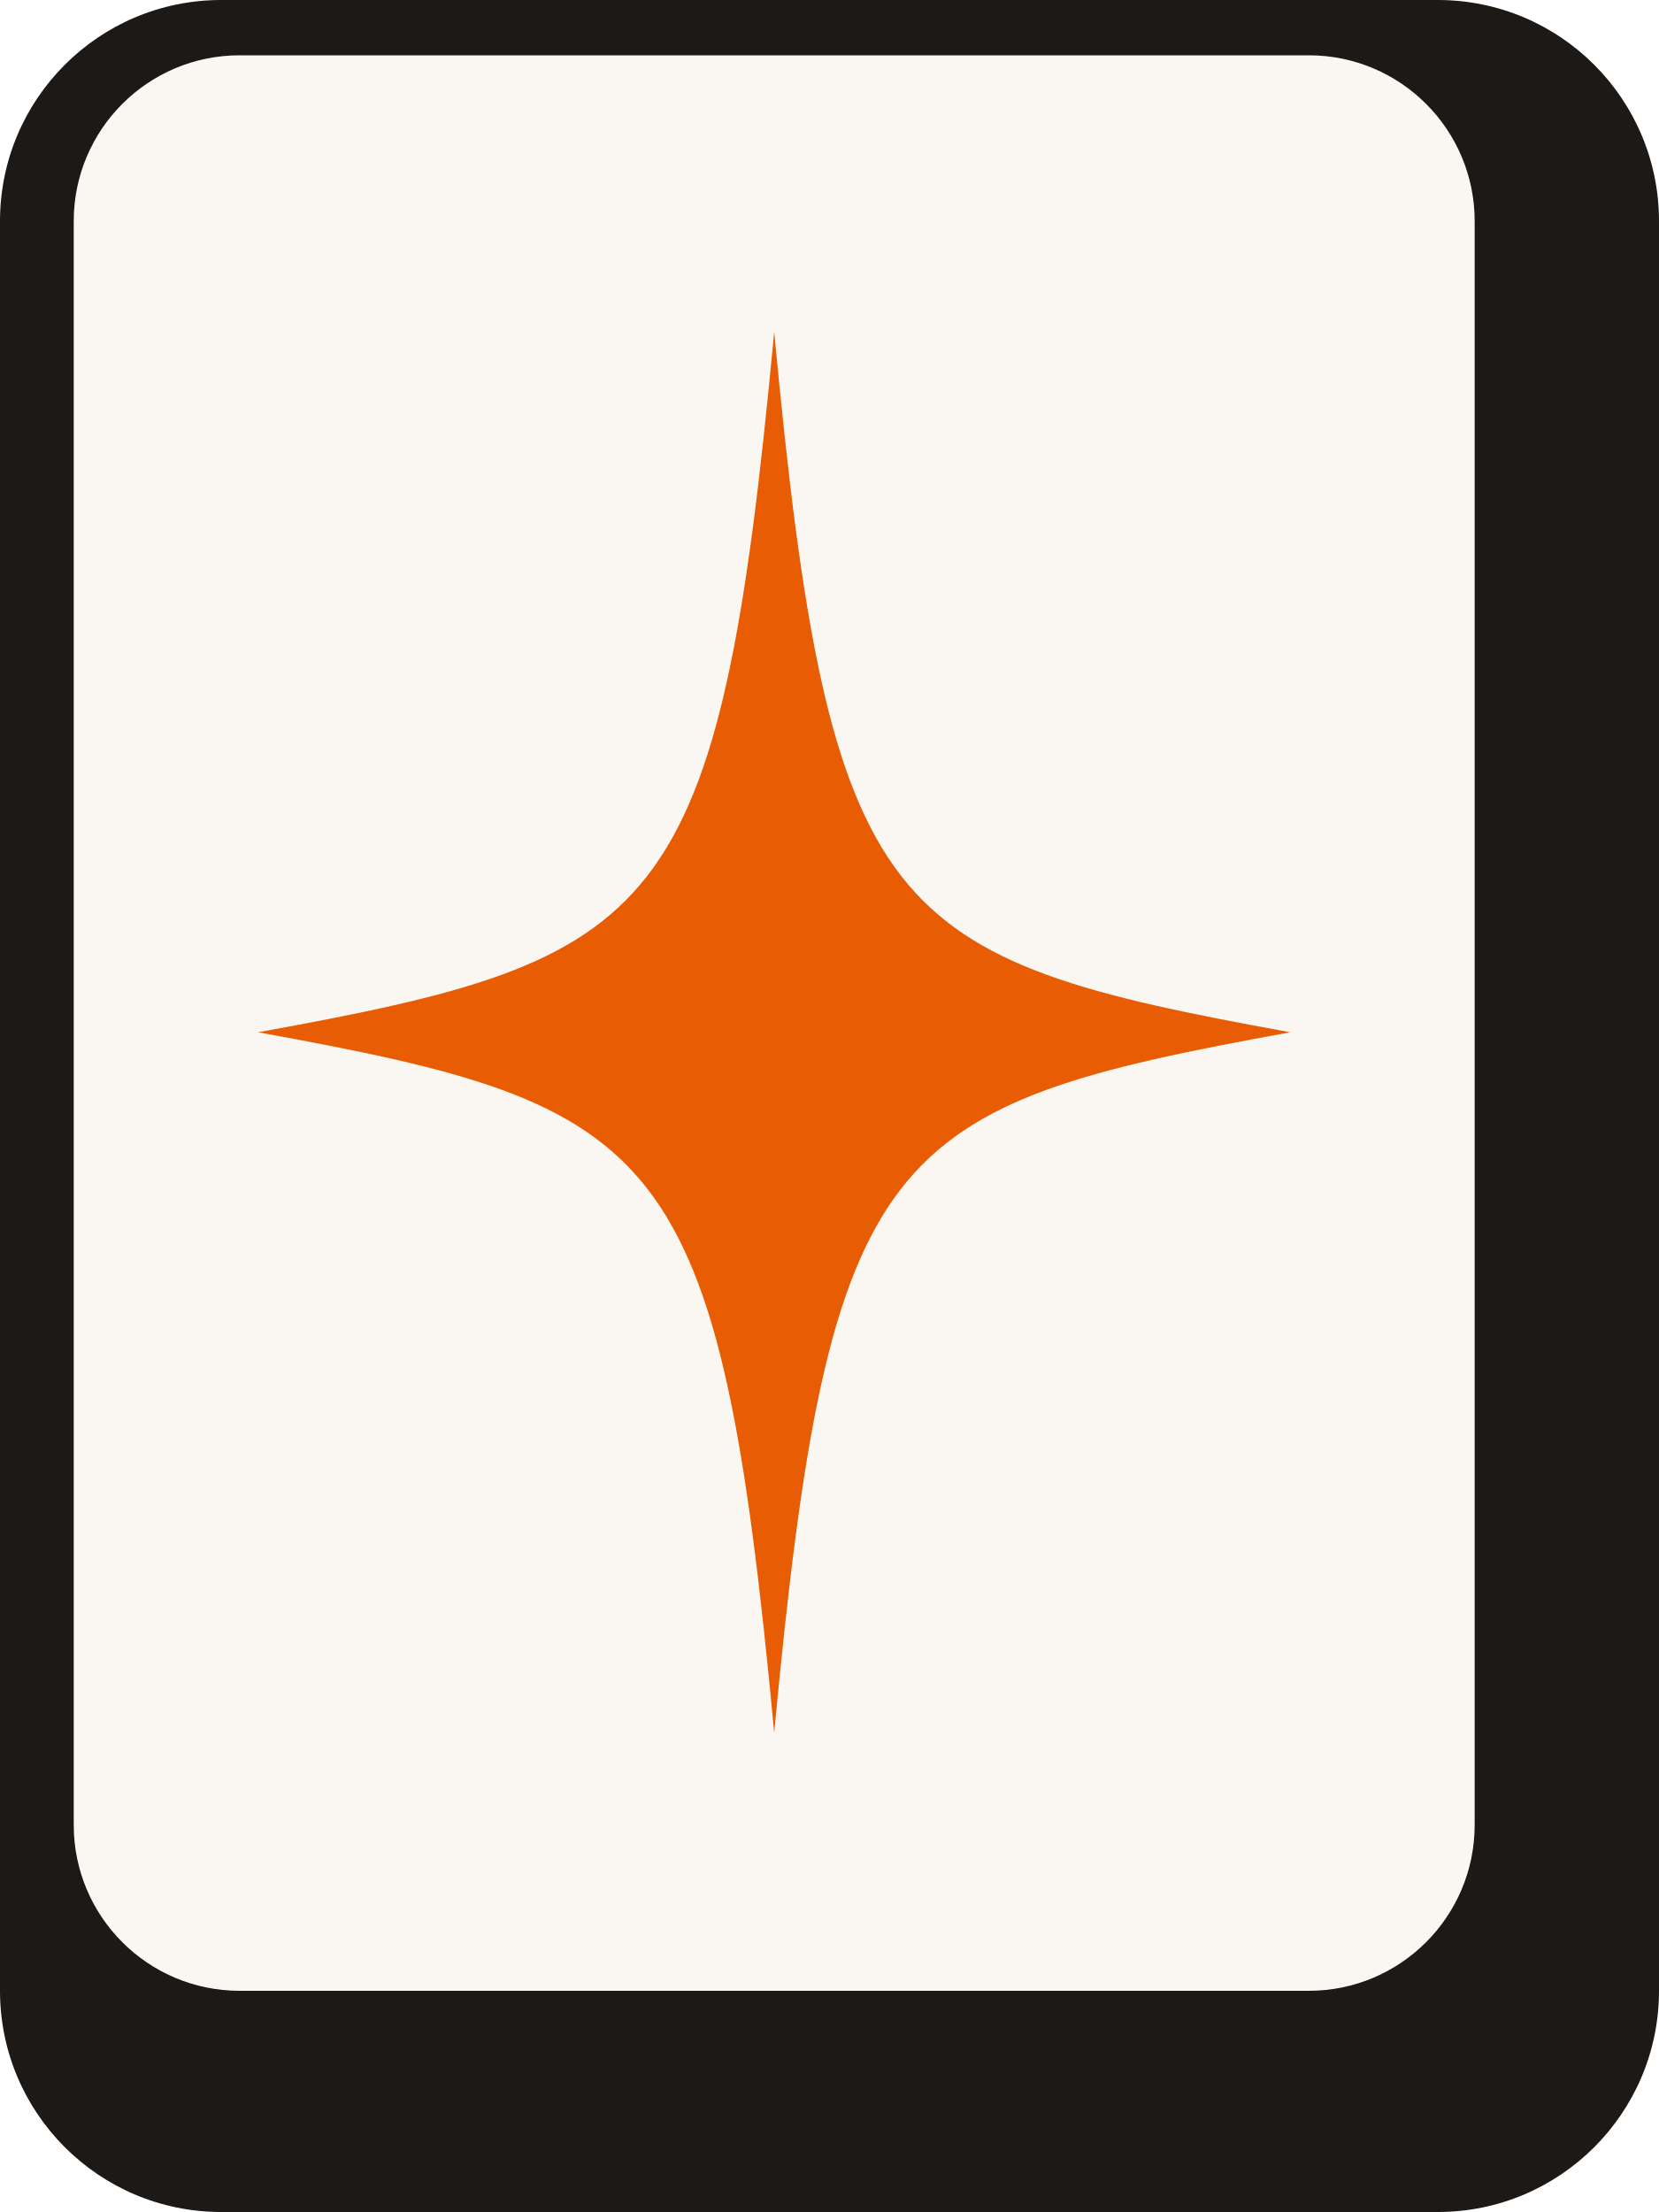
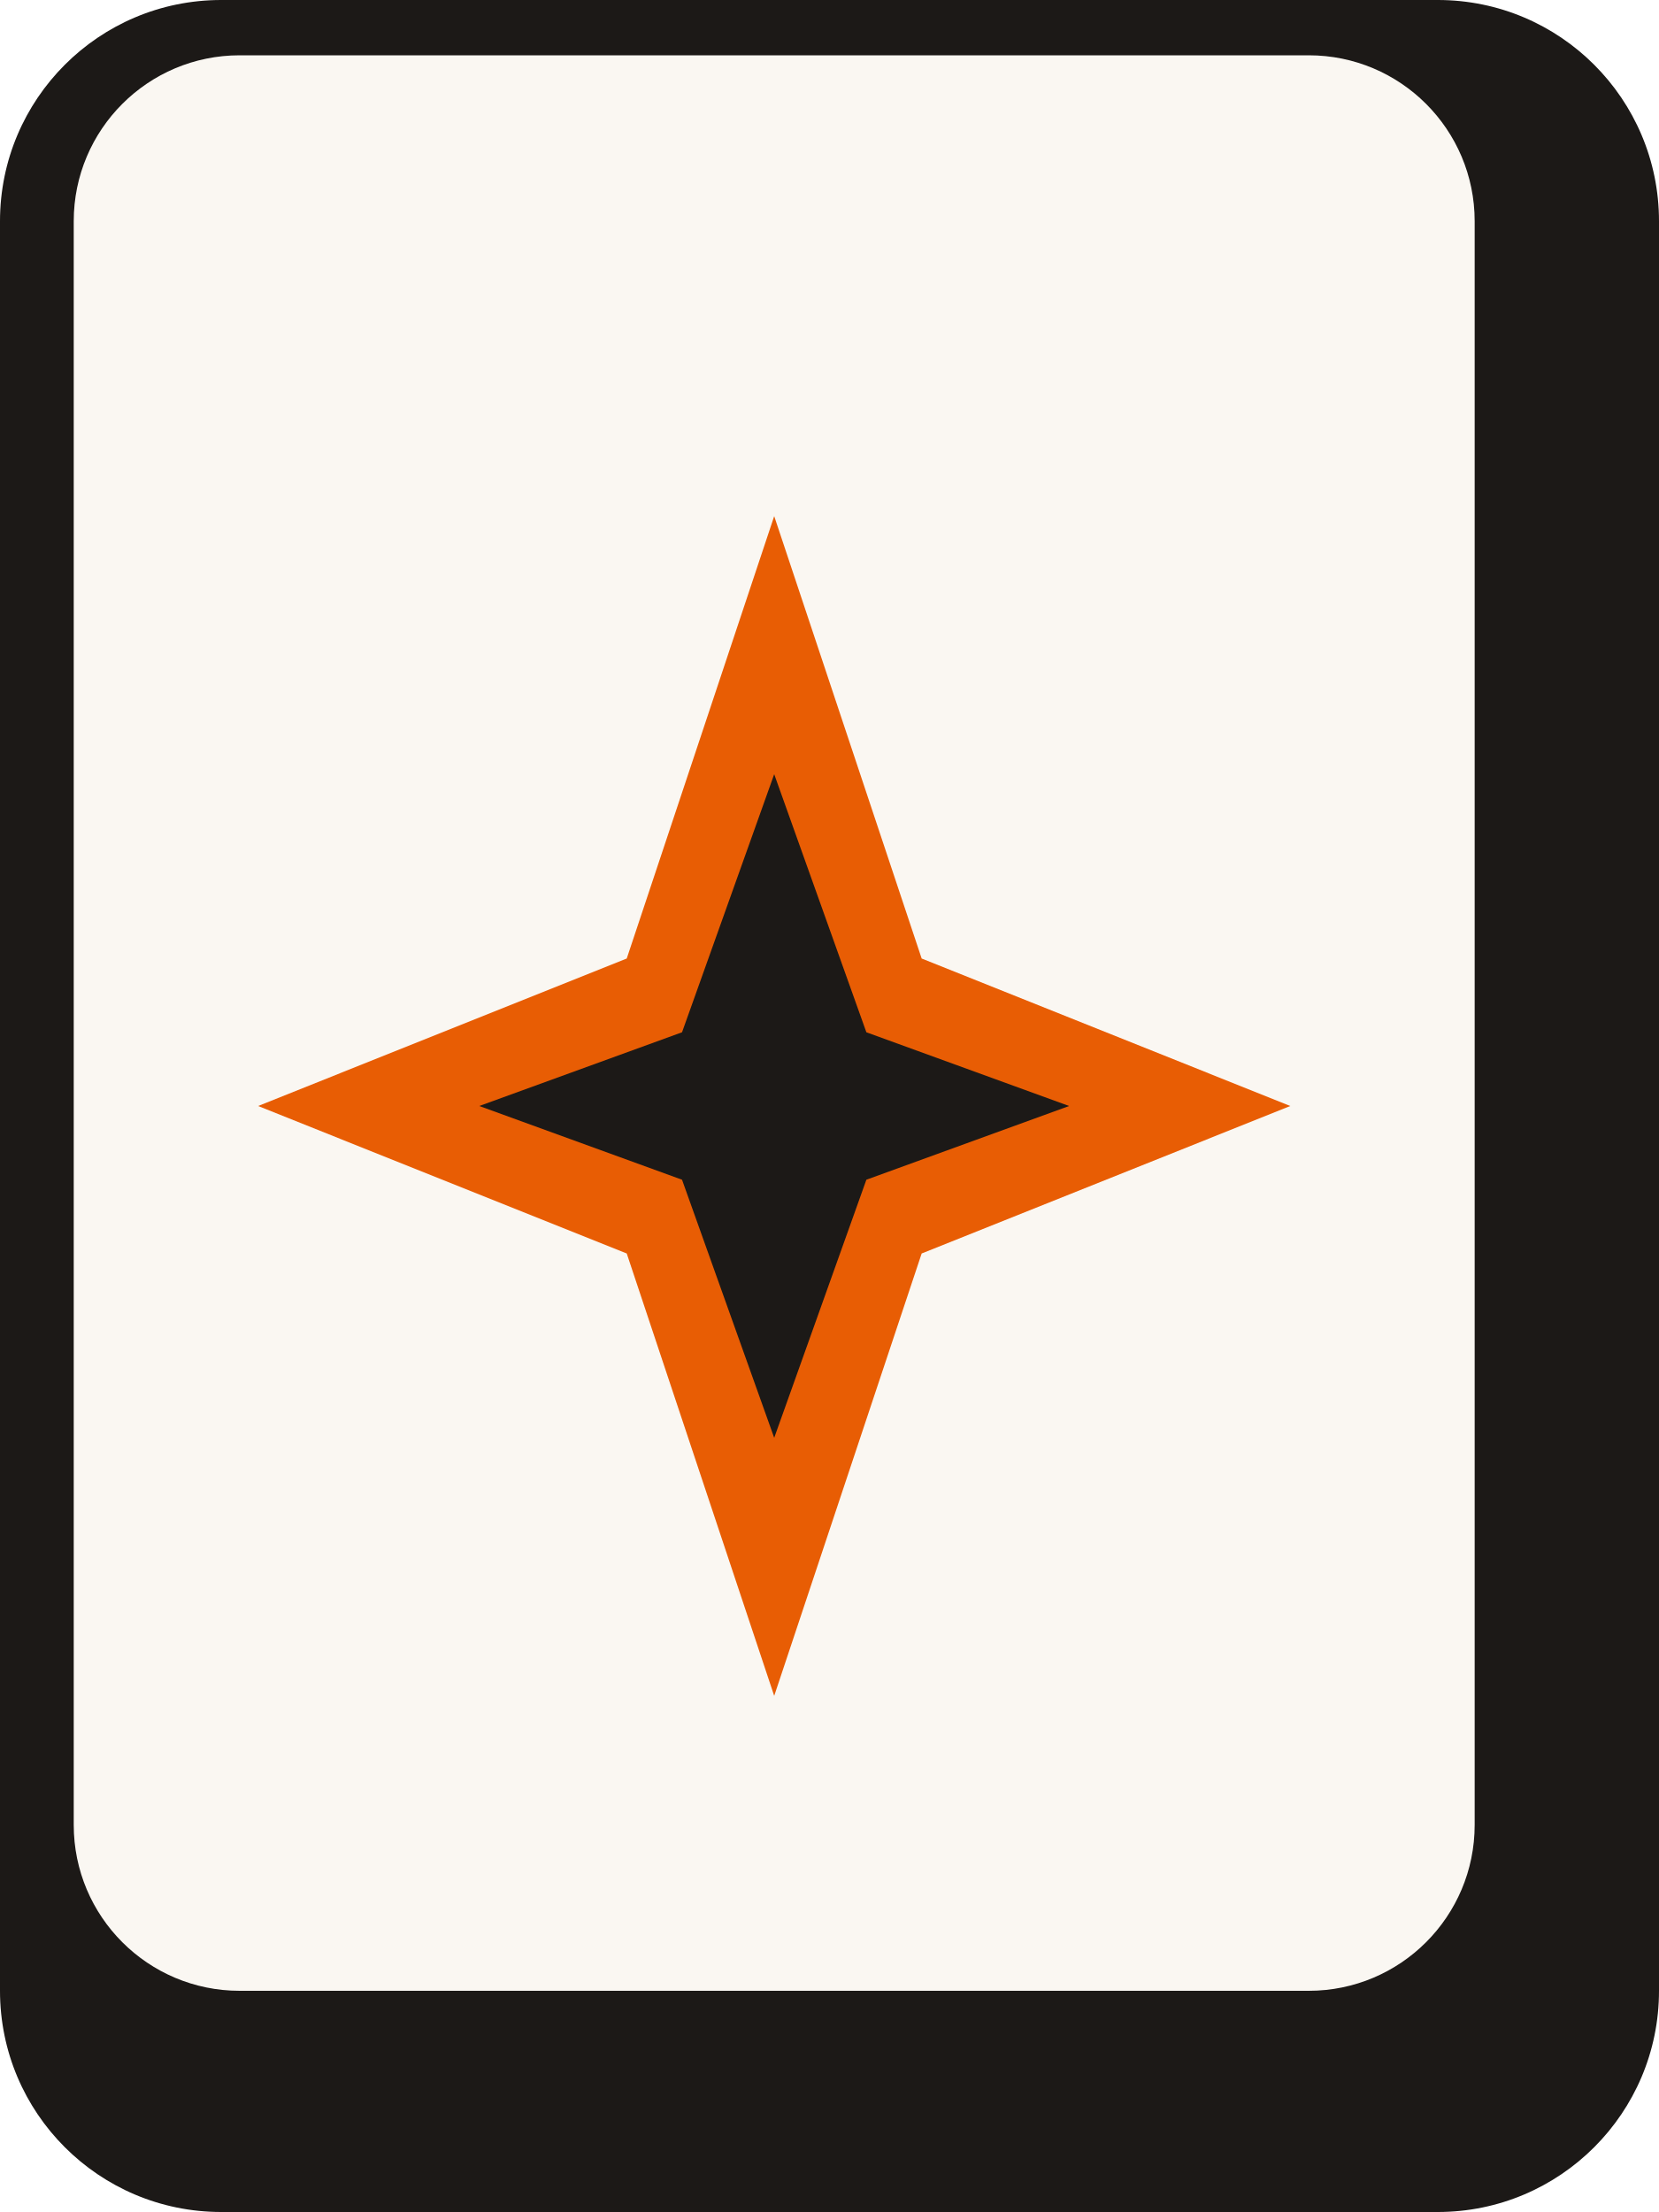
<svg xmlns="http://www.w3.org/2000/svg" viewBox="0 0 90 120" width="90" height="120">
  <rect width="90" height="120" rx="12" fill="#1C1917" />
  <rect x="4" y="3" width="76" height="105" rx="9" fill="#FAF7F2" />
-   <path fill="#E85D04" d="M42,18 C45,50 48,52 70,56 C48,60 45,62 42,94 C39,62 36,60 14,56 C36,52 39,50 42,18 Z" />
+   <polygon fill="#E85D04" points="42,28 50,52 70,60 50,68 42,92 34,68 14,60 34,52" />
+   <polygon fill="#1C1917" points="42,42 47,56 58,60 47,64 42,78 37,64 26,60 37,56" />
</svg>
